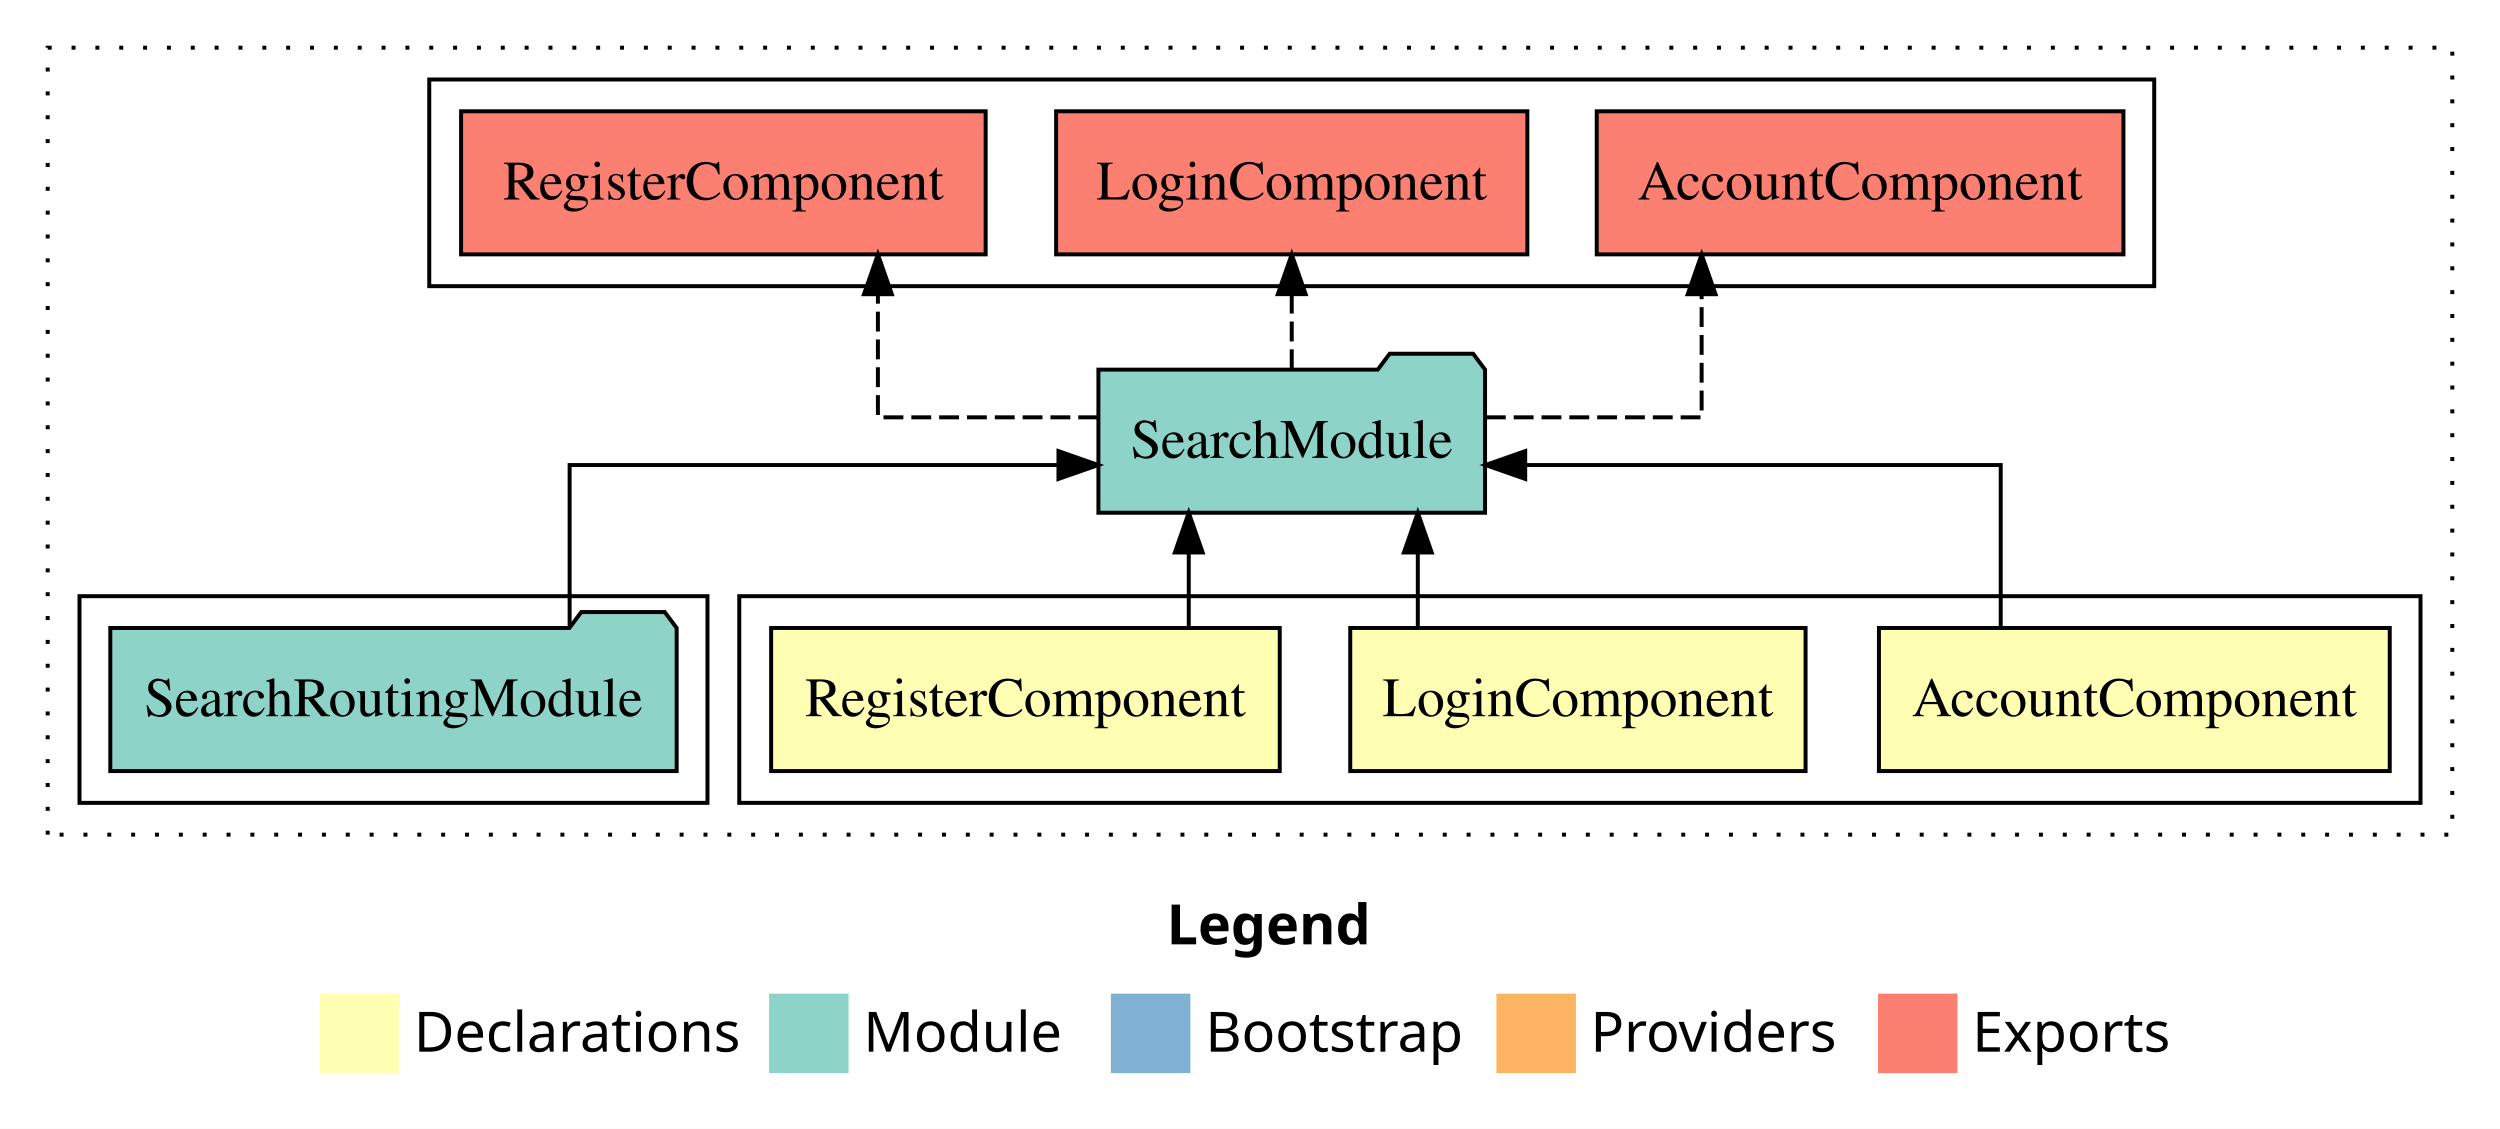
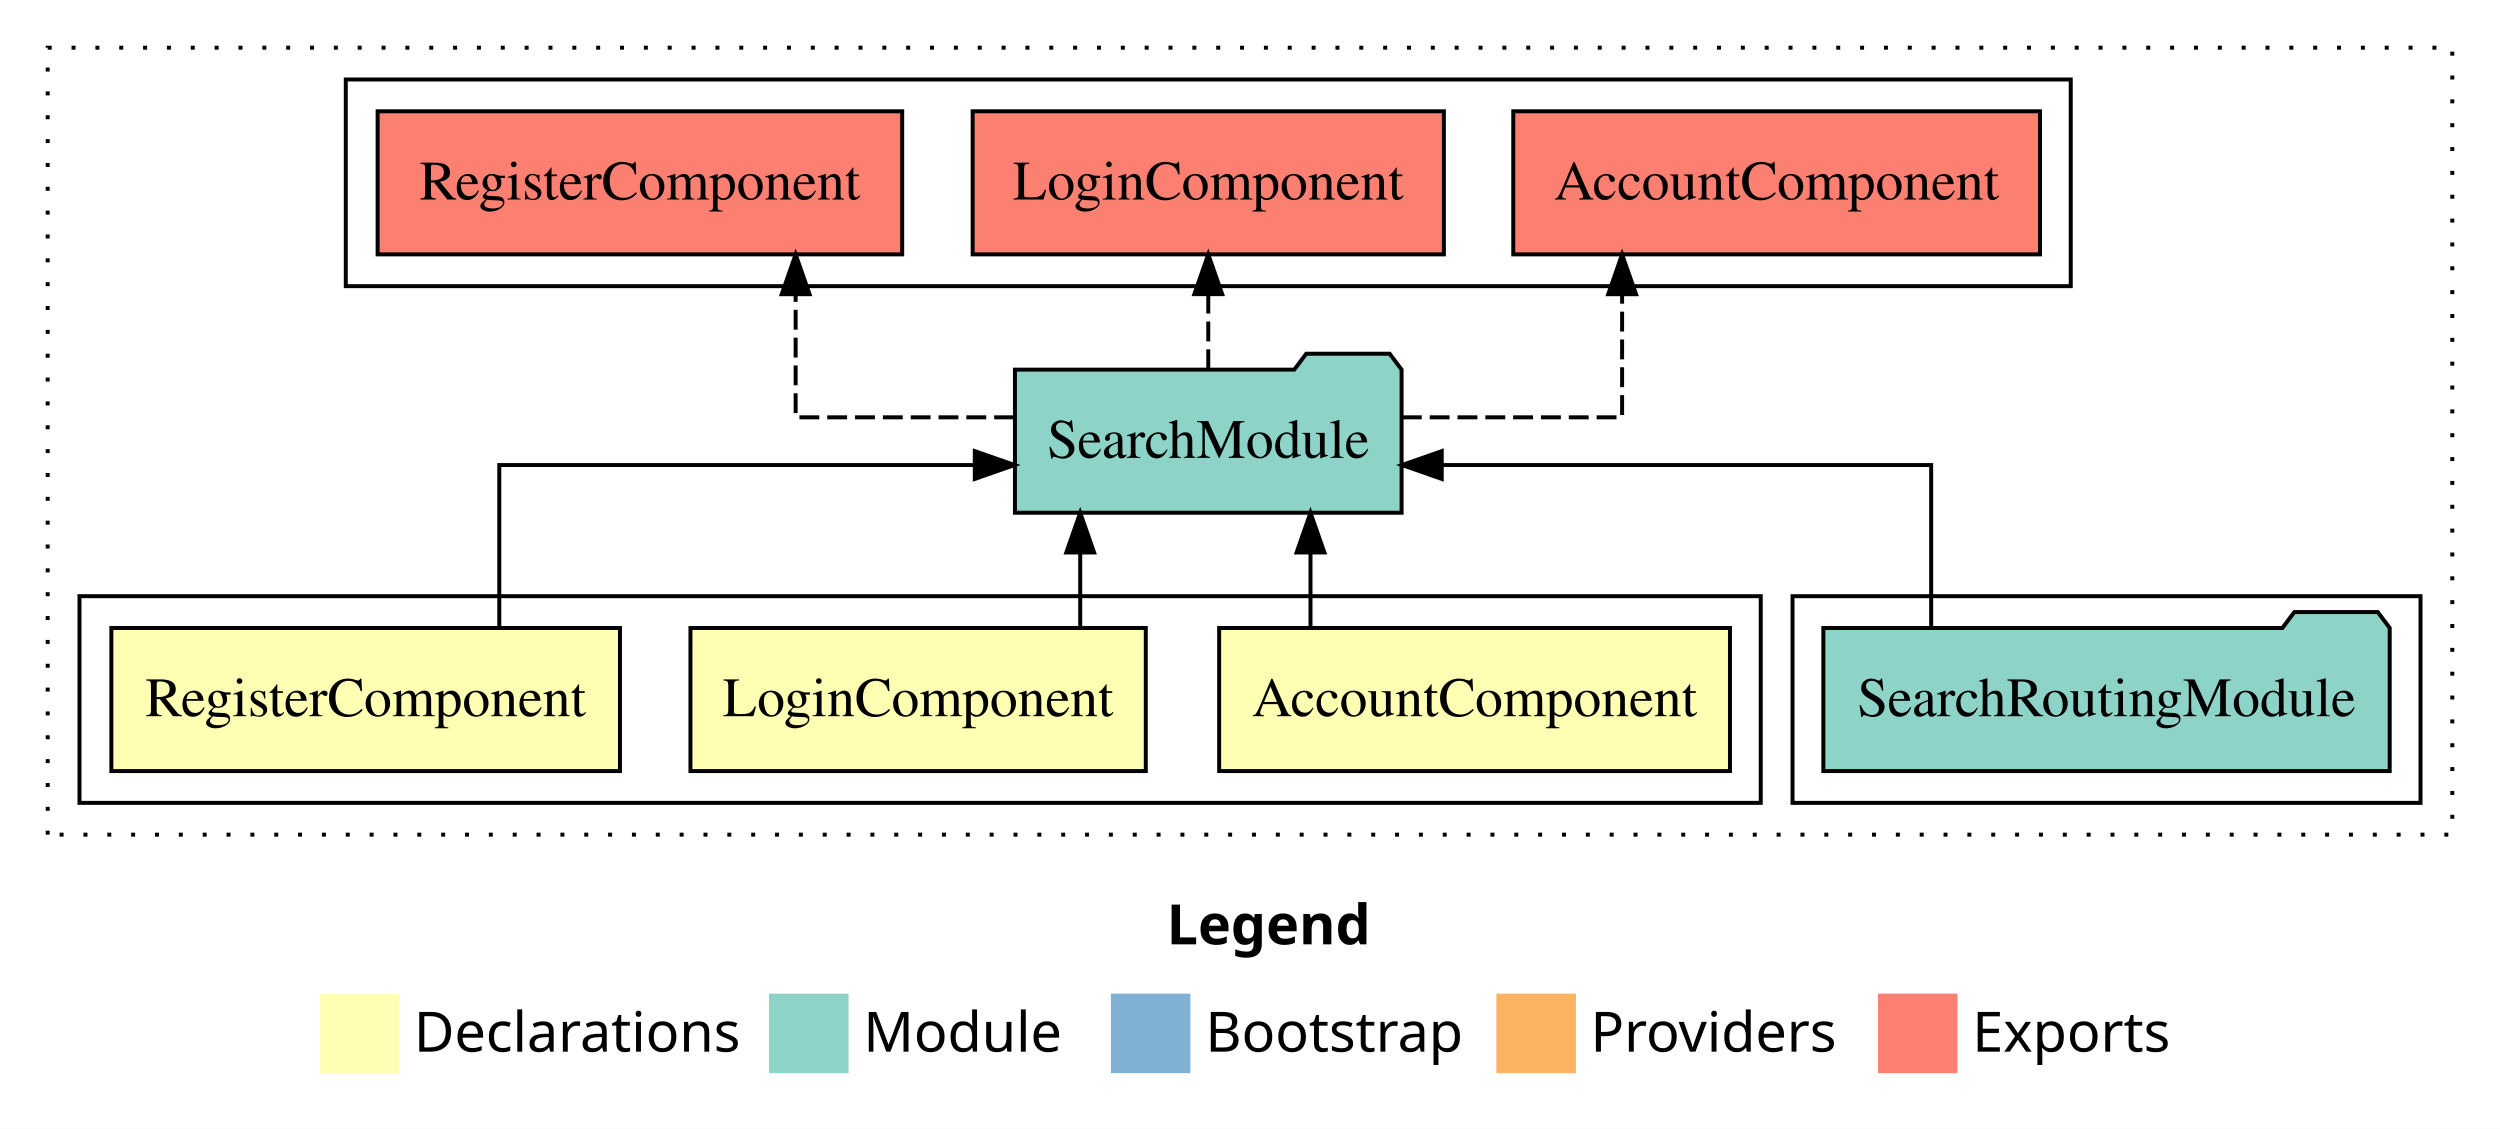
<svg xmlns="http://www.w3.org/2000/svg" width="629pt" height="284pt" viewBox="0.00 0.00 629.00 284.00">
  <g id="graph0" class="graph" transform="scale(1 1) rotate(0) translate(4 280)">
    <polygon fill="white" stroke="transparent" points="-4,4 -4,-280 625,-280 625,4 -4,4" />
    <text text-anchor="start" x="289.51" y="-42.4" font-family="sans-serif" font-weight="bold" font-size="14.00">Legend</text>
    <polygon fill="#ffffb3" stroke="transparent" points="76.5,-10 76.5,-30 96.5,-30 96.5,-10 76.5,-10" />
    <text text-anchor="start" x="100.13" y="-15.4" font-family="sans-serif" font-size="14.00">  Declarations</text>
    <polygon fill="#8dd3c7" stroke="transparent" points="189.5,-10 189.5,-30 209.5,-30 209.5,-10 189.5,-10" />
    <text text-anchor="start" x="213.23" y="-15.4" font-family="sans-serif" font-size="14.00">  Module</text>
    <polygon fill="#80b1d3" stroke="transparent" points="275.5,-10 275.5,-30 295.5,-30 295.5,-10 275.5,-10" />
    <text text-anchor="start" x="299.28" y="-15.4" font-family="sans-serif" font-size="14.00">  Bootstrap</text>
    <polygon fill="#fdb462" stroke="transparent" points="372.5,-10 372.5,-30 392.5,-30 392.5,-10 372.5,-10" />
    <text text-anchor="start" x="396.17" y="-15.4" font-family="sans-serif" font-size="14.00">  Providers</text>
    <polygon fill="#fb8072" stroke="transparent" points="468.5,-10 468.5,-30 488.5,-30 488.5,-10 468.5,-10" />
    <text text-anchor="start" x="492.23" y="-15.4" font-family="sans-serif" font-size="14.00">  Exports</text>
    <g id="clust1" class="cluster">
      <polygon fill="none" stroke="black" stroke-dasharray="1,5" points="8,-70 8,-268 613,-268 613,-70 8,-70" />
    </g>
-     <g id="clust2" class="cluster">
-       <polygon fill="none" stroke="black" points="182,-78 182,-130 605,-130 605,-78 182,-78" />
+     <g id="clust6" class="cluster">
+       <polygon fill="none" stroke="black" points="447,-78 447,-130 605,-130 605,-78 447,-78" />
    </g>
    <g id="clust7" class="cluster">
-       <polygon fill="none" stroke="black" points="104,-208 104,-260 538,-260 538,-208 104,-208" />
+       <polygon fill="none" stroke="black" points="83,-208 83,-260 517,-260 517,-208 83,-208" />
    </g>
-     <g id="clust6" class="cluster">
-       <polygon fill="none" stroke="black" points="16,-78 16,-130 174,-130 174,-78 16,-78" />
+     <g id="clust2" class="cluster">
+       <polygon fill="none" stroke="black" points="16,-78 16,-130 439,-130 439,-78 16,-78" />
    </g>
    <g id="node1" class="node">
-       <polygon fill="#ffffb3" stroke="black" points="597.26,-122 468.74,-122 468.74,-86 597.26,-86 597.26,-122" />
-       <text text-anchor="middle" x="533" y="-99.8" font-family="Times,serif" font-size="14.00">AccountComponent</text>
+       <polygon fill="#ffffb3" stroke="black" points="431.26,-122 302.74,-122 302.74,-86 431.26,-86 431.26,-122" />
+       <text text-anchor="middle" x="367" y="-99.8" font-family="Times,serif" font-size="14.00">AccountComponent</text>
    </g>
    <g id="node4" class="node">
-       <polygon fill="#8dd3c7" stroke="black" points="369.64,-187 366.64,-191 345.64,-191 342.64,-187 272.36,-187 272.36,-151 369.64,-151 369.64,-187" />
-       <text text-anchor="middle" x="321" y="-164.8" font-family="Times,serif" font-size="14.00">SearchModule</text>
+       <polygon fill="#8dd3c7" stroke="black" points="348.64,-187 345.64,-191 324.64,-191 321.64,-187 251.36,-187 251.36,-151 348.64,-151 348.64,-187" />
+       <text text-anchor="middle" x="300" y="-164.8" font-family="Times,serif" font-size="14.00">SearchModule</text>
    </g>
    <g id="edge1" class="edge">
-       <path fill="none" stroke="black" d="M499.38,-122.02C499.38,-139.37 499.38,-163 499.38,-163 499.38,-163 379.74,-163 379.74,-163" />
-       <polygon fill="black" stroke="black" points="379.74,-159.5 369.74,-163 379.74,-166.5 379.74,-159.5" />
+       <path fill="none" stroke="black" d="M325.72,-122.11C325.72,-122.11 325.72,-140.99 325.72,-140.99" />
+       <polygon fill="black" stroke="black" points="322.22,-140.99 325.72,-150.99 329.22,-140.99 322.22,-140.99" />
    </g>
    <g id="node2" class="node">
-       <polygon fill="#ffffb3" stroke="black" points="450.28,-122 335.72,-122 335.72,-86 450.28,-86 450.28,-122" />
-       <text text-anchor="middle" x="393" y="-99.8" font-family="Times,serif" font-size="14.00">LoginComponent</text>
+       <polygon fill="#ffffb3" stroke="black" points="284.28,-122 169.72,-122 169.72,-86 284.28,-86 284.28,-122" />
+       <text text-anchor="middle" x="227" y="-99.8" font-family="Times,serif" font-size="14.00">LoginComponent</text>
    </g>
    <g id="edge2" class="edge">
-       <path fill="none" stroke="black" d="M352.72,-122.11C352.72,-122.11 352.72,-140.99 352.72,-140.99" />
-       <polygon fill="black" stroke="black" points="349.22,-140.99 352.72,-150.99 356.22,-140.99 349.22,-140.99" />
+       <path fill="none" stroke="black" d="M267.78,-122.11C267.78,-122.11 267.78,-140.99 267.78,-140.99" />
+       <polygon fill="black" stroke="black" points="264.28,-140.99 267.78,-150.99 271.28,-140.99 264.28,-140.99" />
    </g>
    <g id="node3" class="node">
-       <polygon fill="#ffffb3" stroke="black" points="317.98,-122 190.02,-122 190.02,-86 317.98,-86 317.98,-122" />
-       <text text-anchor="middle" x="254" y="-99.8" font-family="Times,serif" font-size="14.00">RegisterComponent</text>
+       <polygon fill="#ffffb3" stroke="black" points="151.98,-122 24.02,-122 24.02,-86 151.98,-86 151.98,-122" />
+       <text text-anchor="middle" x="88" y="-99.8" font-family="Times,serif" font-size="14.00">RegisterComponent</text>
    </g>
    <g id="edge3" class="edge">
-       <path fill="none" stroke="black" d="M295.09,-122.11C295.09,-122.11 295.09,-140.99 295.09,-140.99" />
-       <polygon fill="black" stroke="black" points="291.59,-140.99 295.09,-150.99 298.59,-140.99 291.59,-140.99" />
+       <path fill="none" stroke="black" d="M121.62,-122.02C121.62,-139.37 121.62,-163 121.62,-163 121.62,-163 241.26,-163 241.26,-163" />
+       <polygon fill="black" stroke="black" points="241.26,-166.5 251.26,-163 241.26,-159.5 241.26,-166.5" />
    </g>
    <g id="node6" class="node">
-       <polygon fill="#fb8072" stroke="black" points="530.26,-252 397.74,-252 397.74,-216 530.26,-216 530.26,-252" />
-       <text text-anchor="middle" x="464" y="-229.8" font-family="Times,serif" font-size="14.00">AccountComponent </text>
+       <polygon fill="#fb8072" stroke="black" points="509.26,-252 376.74,-252 376.74,-216 509.26,-216 509.26,-252" />
+       <text text-anchor="middle" x="443" y="-229.8" font-family="Times,serif" font-size="14.00">AccountComponent </text>
    </g>
    <g id="edge5" class="edge">
-       <path fill="none" stroke="black" stroke-dasharray="5,2" d="M369.85,-175C396.5,-175 424.13,-175 424.13,-175 424.13,-175 424.13,-205.98 424.13,-205.98" />
-       <polygon fill="black" stroke="black" points="420.63,-205.98 424.13,-215.98 427.63,-205.98 420.63,-205.98" />
+       <path fill="none" stroke="black" stroke-dasharray="5,2" d="M348.71,-175C375.81,-175 404.12,-175 404.12,-175 404.12,-175 404.12,-205.98 404.12,-205.98" />
+       <polygon fill="black" stroke="black" points="400.63,-205.98 404.12,-215.98 407.63,-205.98 400.63,-205.98" />
    </g>
    <g id="node7" class="node">
-       <polygon fill="#fb8072" stroke="black" points="380.28,-252 261.72,-252 261.72,-216 380.28,-216 380.28,-252" />
-       <text text-anchor="middle" x="321" y="-229.8" font-family="Times,serif" font-size="14.00">LoginComponent </text>
+       <polygon fill="#fb8072" stroke="black" points="359.28,-252 240.72,-252 240.72,-216 359.28,-216 359.28,-252" />
+       <text text-anchor="middle" x="300" y="-229.8" font-family="Times,serif" font-size="14.00">LoginComponent </text>
    </g>
    <g id="edge6" class="edge">
-       <path fill="none" stroke="black" stroke-dasharray="5,2" d="M321,-187.11C321,-187.11 321,-205.99 321,-205.99" />
-       <polygon fill="black" stroke="black" points="317.5,-205.99 321,-215.99 324.5,-205.99 317.5,-205.99" />
+       <path fill="none" stroke="black" stroke-dasharray="5,2" d="M300,-187.11C300,-187.11 300,-205.99 300,-205.99" />
+       <polygon fill="black" stroke="black" points="296.5,-205.99 300,-215.99 303.5,-205.99 296.5,-205.99" />
    </g>
    <g id="node8" class="node">
-       <polygon fill="#fb8072" stroke="black" points="243.99,-252 112.01,-252 112.01,-216 243.99,-216 243.99,-252" />
-       <text text-anchor="middle" x="178" y="-229.8" font-family="Times,serif" font-size="14.00">RegisterComponent </text>
+       <polygon fill="#fb8072" stroke="black" points="222.99,-252 91.01,-252 91.01,-216 222.99,-216 222.99,-252" />
+       <text text-anchor="middle" x="157" y="-229.8" font-family="Times,serif" font-size="14.00">RegisterComponent </text>
    </g>
    <g id="edge7" class="edge">
-       <path fill="none" stroke="black" stroke-dasharray="5,2" d="M272.29,-175C245.19,-175 216.88,-175 216.88,-175 216.88,-175 216.88,-205.98 216.88,-205.98" />
-       <polygon fill="black" stroke="black" points="213.38,-205.98 216.88,-215.98 220.38,-205.98 213.38,-205.98" />
+       <path fill="none" stroke="black" stroke-dasharray="5,2" d="M251.13,-175C224.2,-175 196.18,-175 196.18,-175 196.18,-175 196.18,-205.98 196.18,-205.98" />
+       <polygon fill="black" stroke="black" points="192.68,-205.98 196.18,-215.98 199.68,-205.98 192.68,-205.98" />
    </g>
    <g id="node5" class="node">
-       <polygon fill="#8dd3c7" stroke="black" points="166.25,-122 163.25,-126 142.25,-126 139.25,-122 23.75,-122 23.75,-86 166.25,-86 166.25,-122" />
-       <text text-anchor="middle" x="95" y="-99.8" font-family="Times,serif" font-size="14.00">SearchRoutingModule</text>
+       <polygon fill="#8dd3c7" stroke="black" points="597.25,-122 594.25,-126 573.25,-126 570.25,-122 454.75,-122 454.75,-86 597.25,-86 597.25,-122" />
+       <text text-anchor="middle" x="526" y="-99.8" font-family="Times,serif" font-size="14.00">SearchRoutingModule</text>
    </g>
    <g id="edge4" class="edge">
-       <path fill="none" stroke="black" d="M139.32,-122.02C139.32,-139.37 139.32,-163 139.32,-163 139.32,-163 262.31,-163 262.31,-163" />
-       <polygon fill="black" stroke="black" points="262.31,-166.5 272.31,-163 262.31,-159.5 262.31,-166.5" />
+       <path fill="none" stroke="black" d="M481.88,-122.02C481.88,-139.37 481.88,-163 481.88,-163 481.88,-163 358.74,-163 358.74,-163" />
+       <polygon fill="black" stroke="black" points="358.74,-159.5 348.74,-163 358.74,-166.5 358.74,-159.5" />
    </g>
  </g>
</svg>
